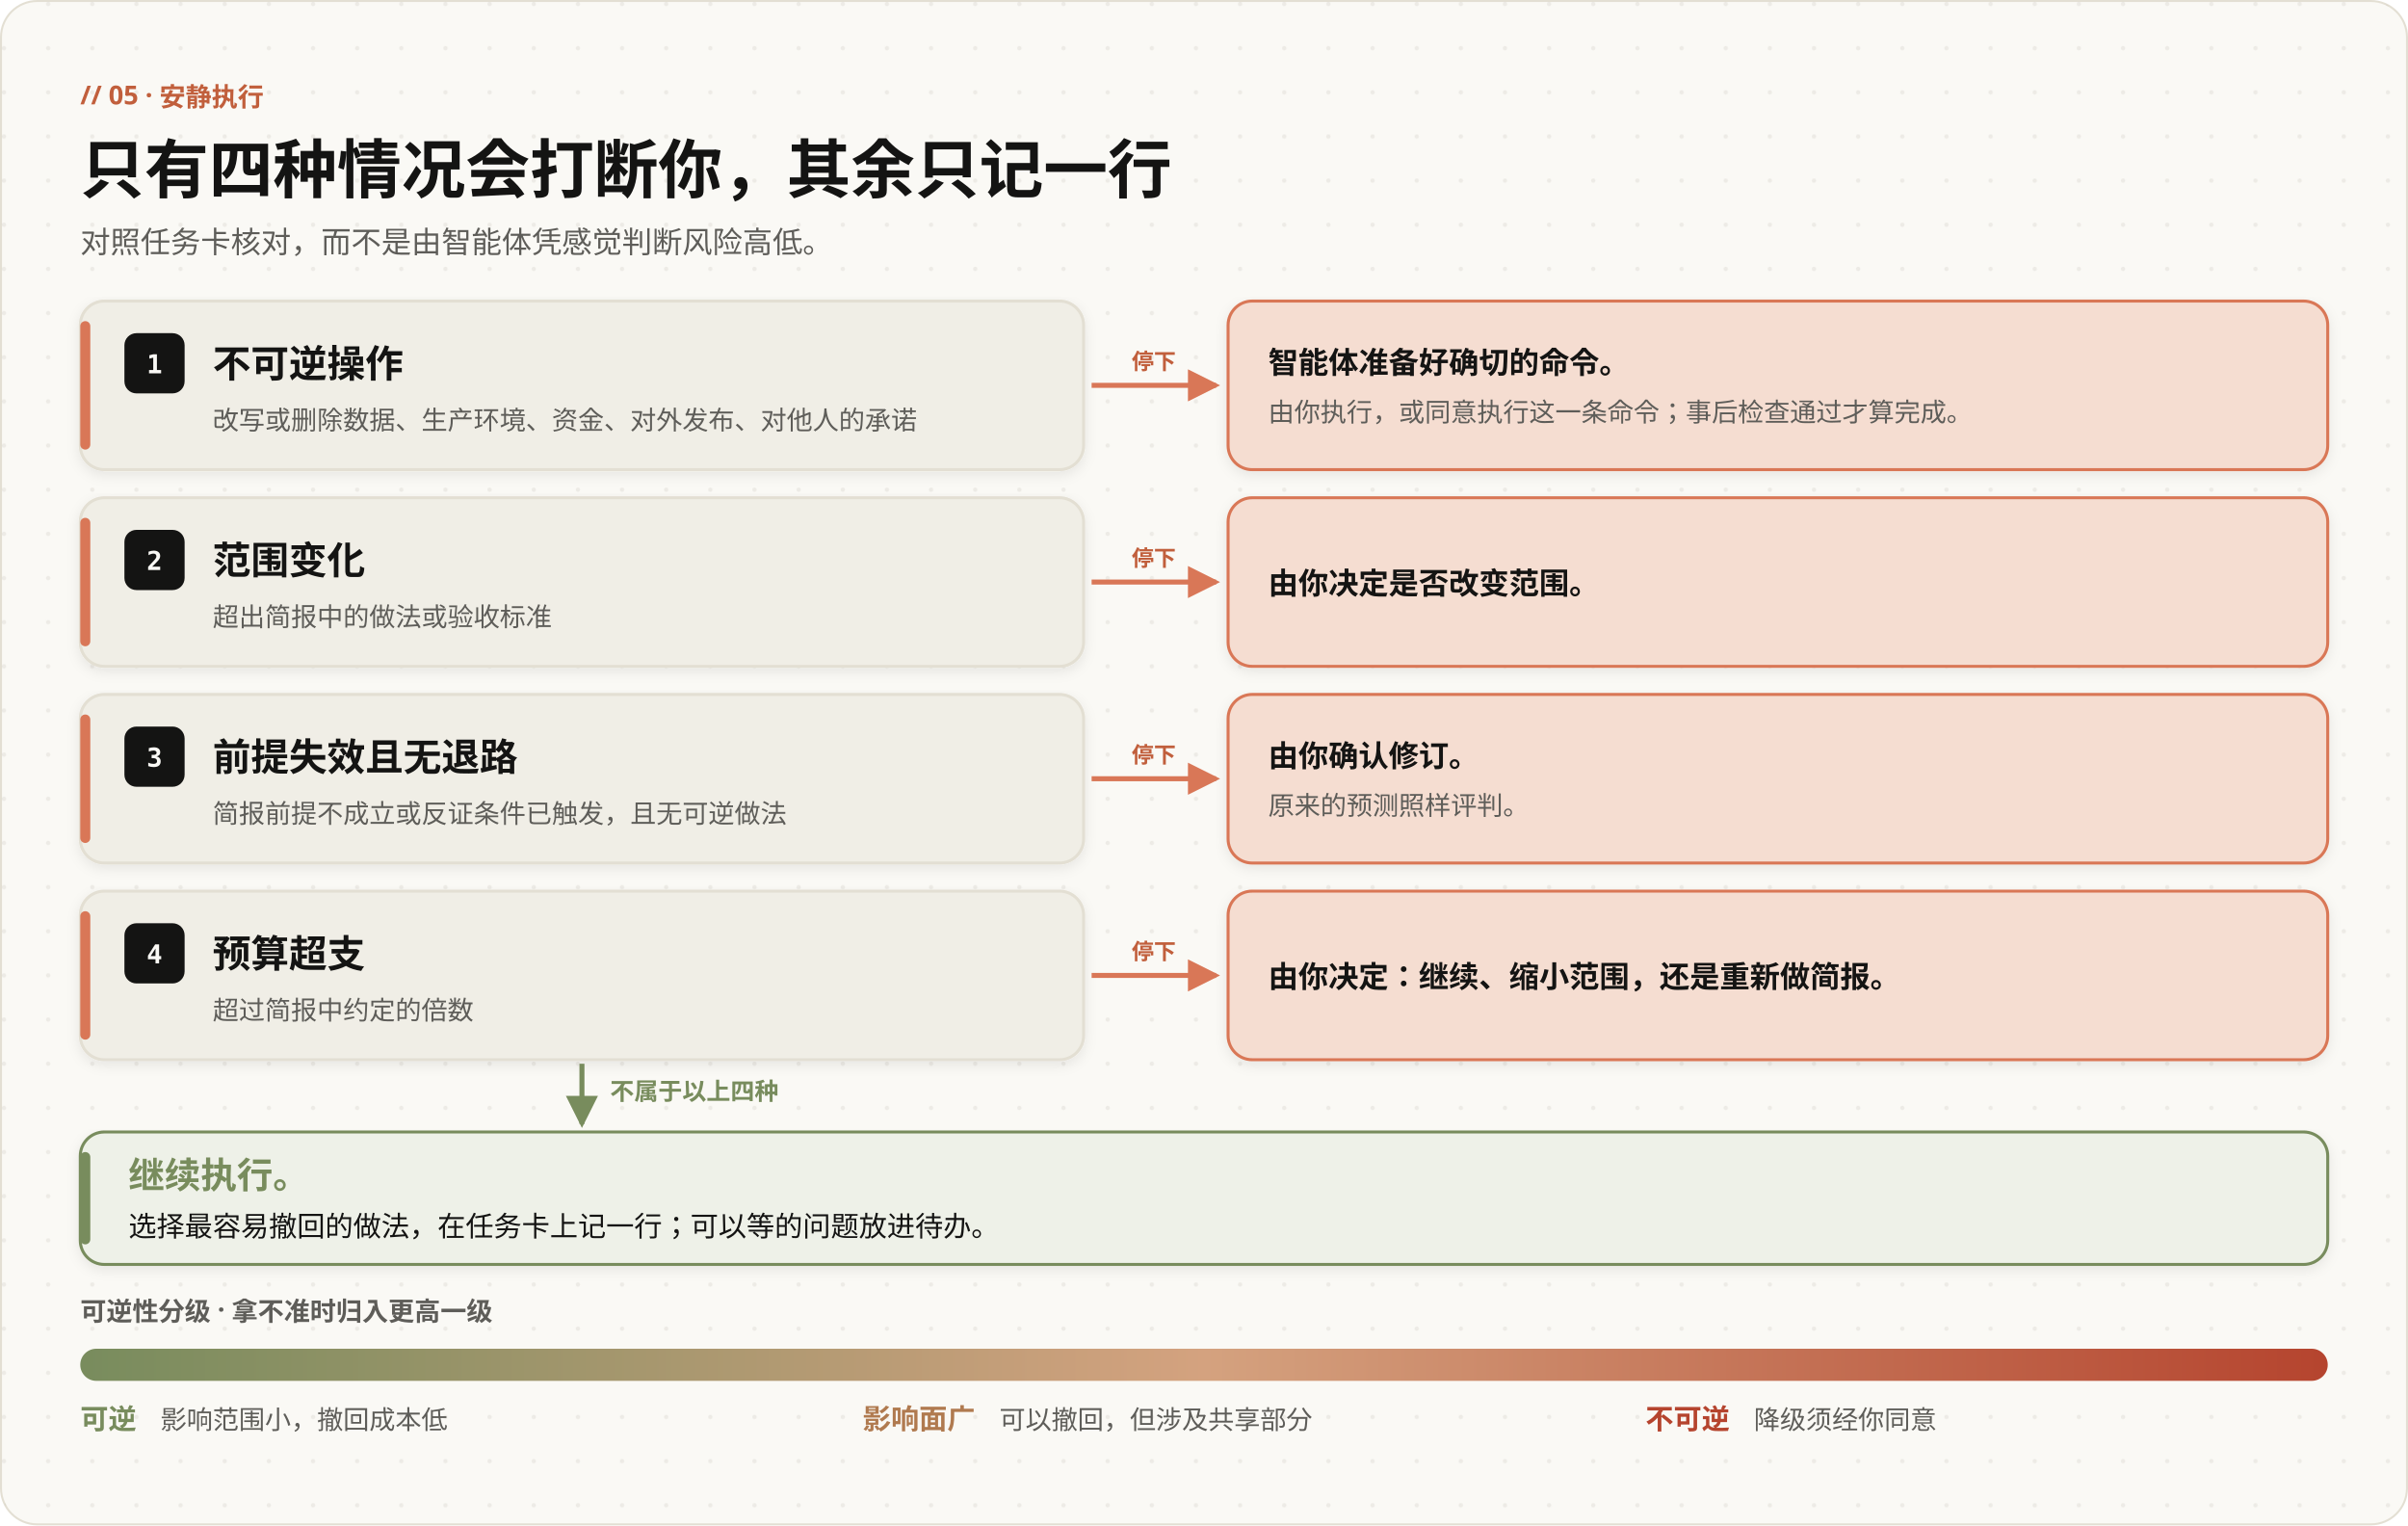
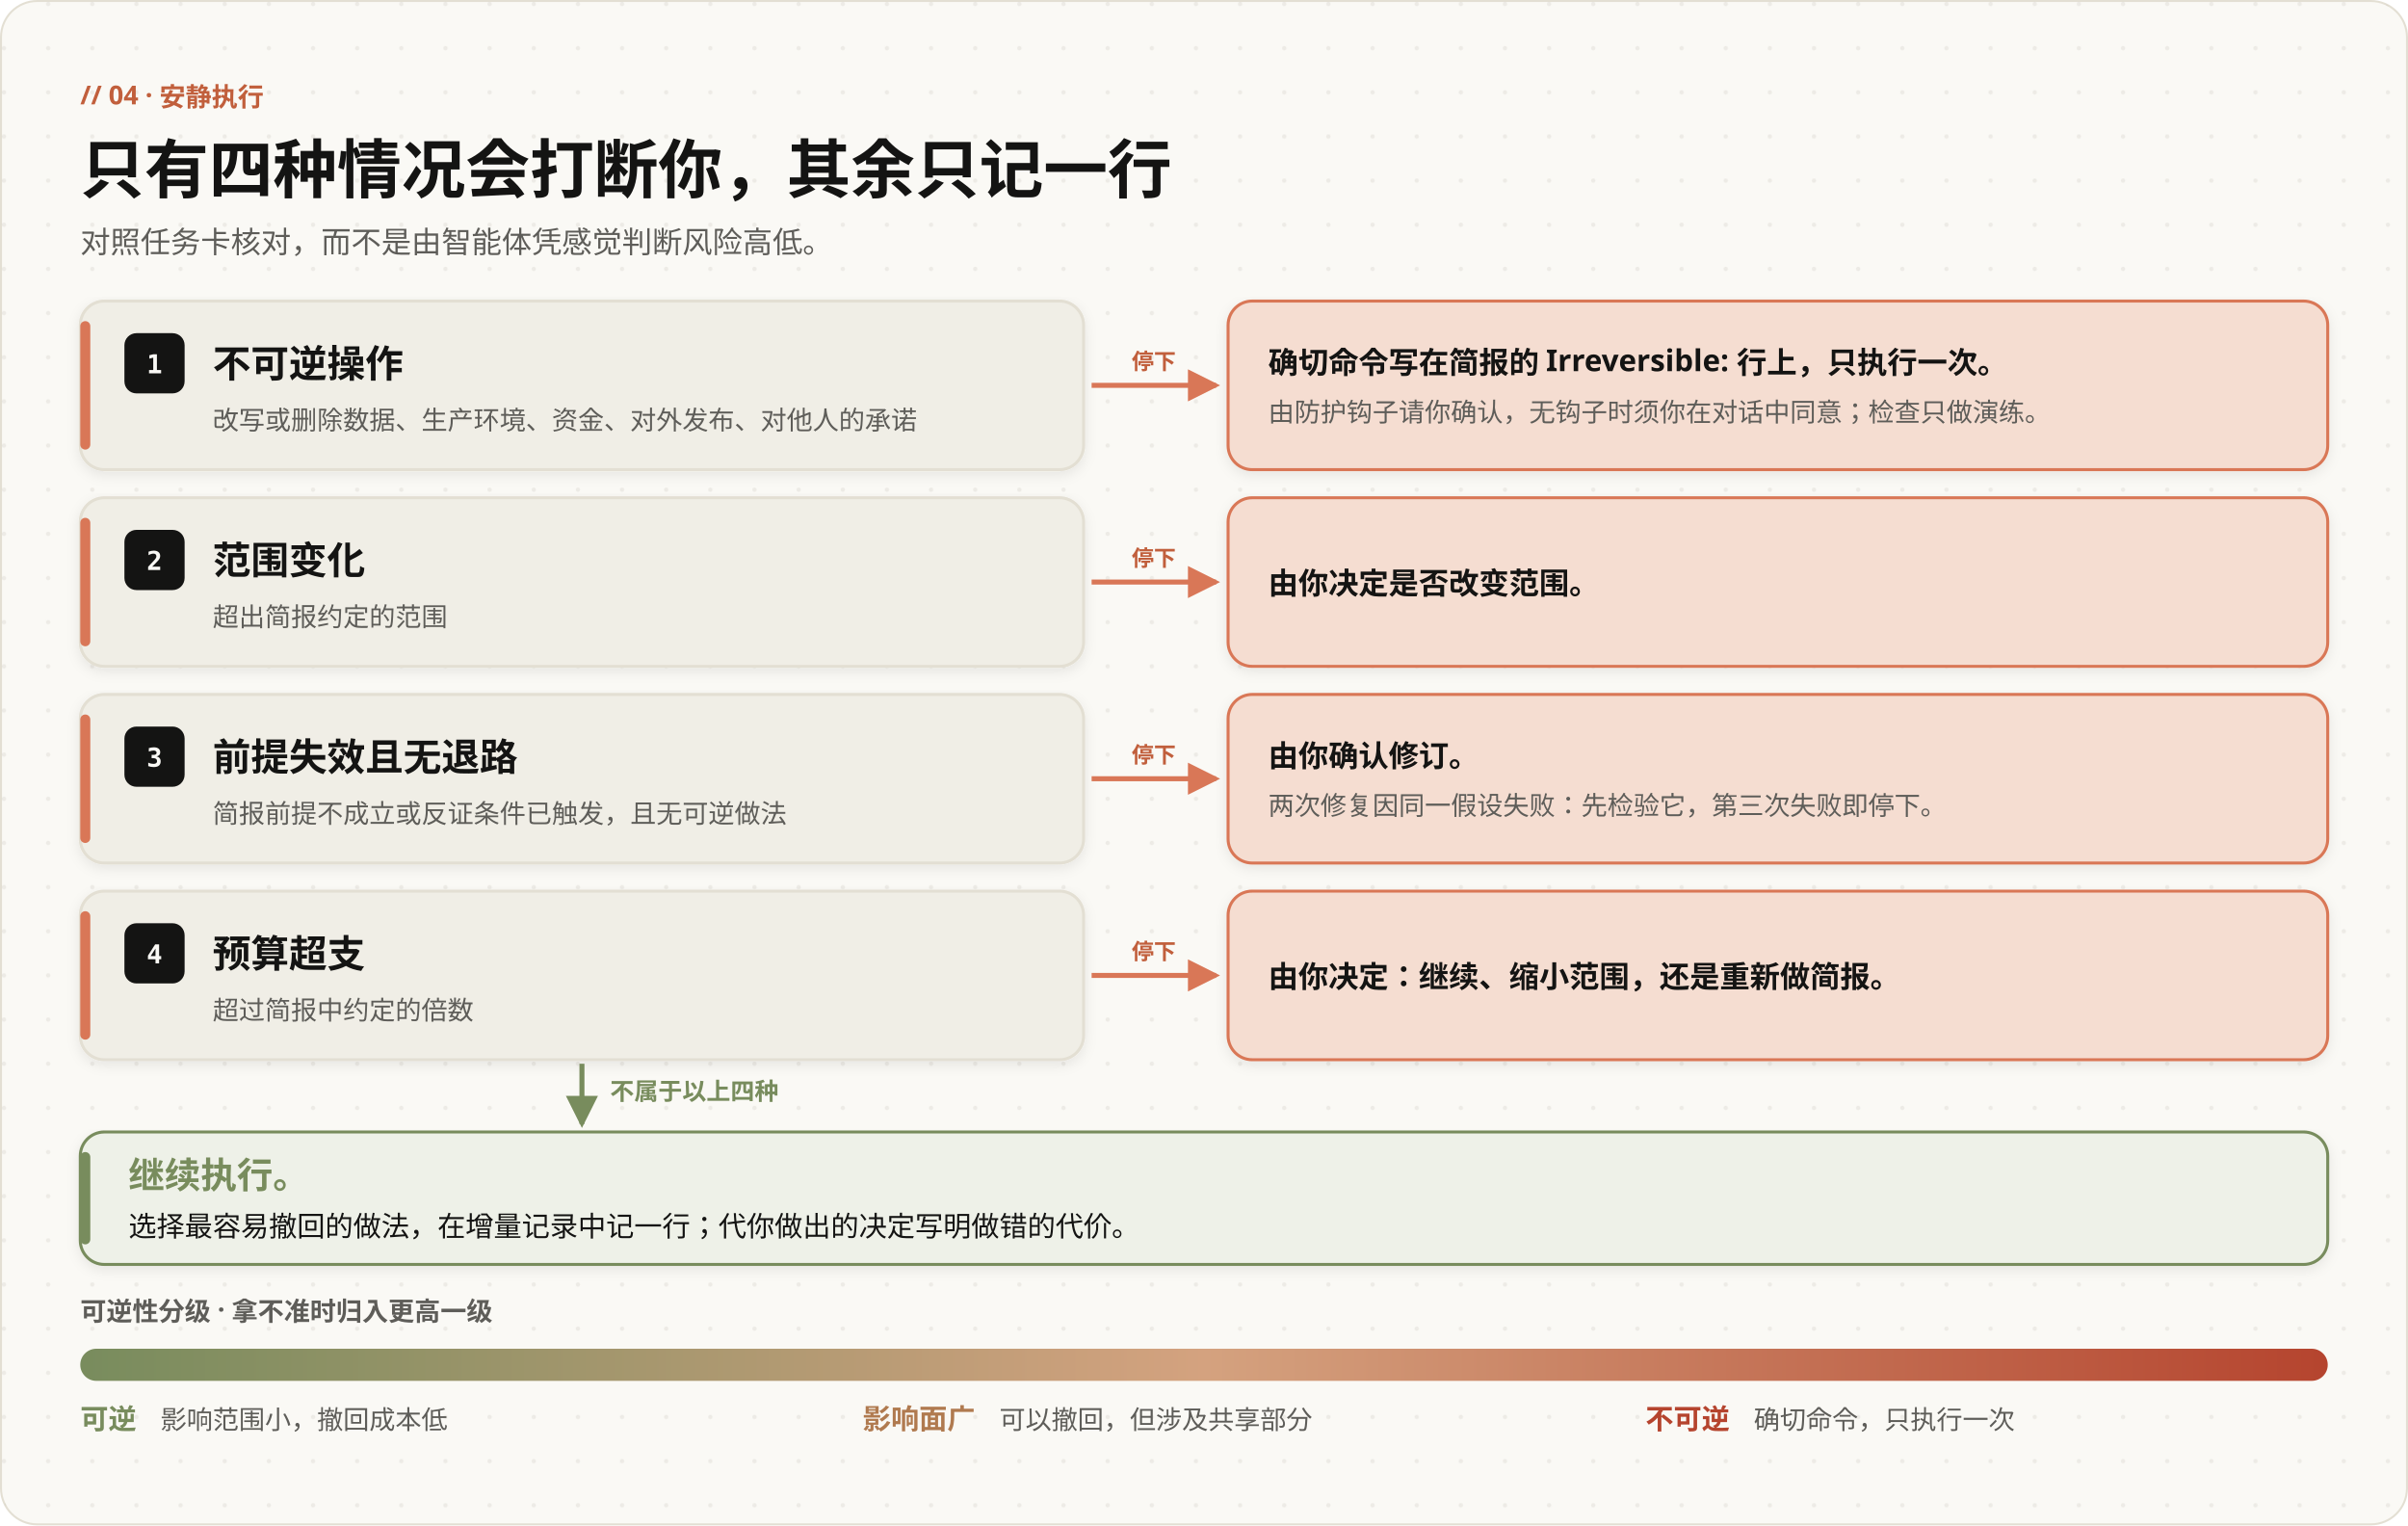
<svg xmlns="http://www.w3.org/2000/svg" width="1200" height="760" viewBox="0 0 1200 760" role="img" aria-labelledby="t d">
  <defs>
    <marker id="ah" viewBox="0 0 10 10" refX="8" refY="5" markerWidth="8" markerHeight="8" orient="auto-start-reverse">
      <path d="M1 1L9 5L1 9z" fill="#D97757" />
    </marker>
    <marker id="ahc" viewBox="0 0 10 10" refX="8" refY="5" markerWidth="7" markerHeight="7" orient="auto-start-reverse">
      <path d="M1 1L9 5L1 9z" fill="#B1ADA1" />
    </marker>
    <marker id="ahg" viewBox="0 0 10 10" refX="8" refY="5" markerWidth="8" markerHeight="8" orient="auto-start-reverse">
      <path d="M1 1L9 5L1 9z" fill="#788C5D" />
    </marker>
    <filter id="sh" x="-5%" y="-5%" width="110%" height="120%">
      <feDropShadow dx="0" dy="2" stdDeviation="3" flood-color="#141413" flood-opacity="0.08" />
    </filter>
    <pattern id="dots" width="22" height="22" patternUnits="userSpaceOnUse">
      <circle cx="2" cy="2" r="1.1" fill="#B1ADA1" opacity="0.35" />
    </pattern>
    <linearGradient id="spec" x1="0" x2="1">
      <stop offset="0" stop-color="#788C5D" />
      <stop offset="0.5" stop-color="#D4A27F" />
      <stop offset="1" stop-color="#B5442E" />
    </linearGradient>
  </defs>
  <rect x="0.5" y="0.5" width="1199" height="759" rx="18" fill="#FAF9F5" stroke="#E3DFD3" />
  <rect x="0.5" y="0.5" width="1199" height="759" rx="18" fill="url(#dots)" opacity="0.5" />
-   <text x="40" y="52" font-family="Noto Sans SC, 'PingFang SC', 'Microsoft YaHei', sans-serif" font-size="13" fill="#C15F3C" font-weight="700">// 05 · 安静执行</text>
+   <text x="40" y="52" font-family="Noto Sans SC, 'PingFang SC', 'Microsoft YaHei', sans-serif" font-size="13" fill="#C15F3C" font-weight="700">// 04 · 安静执行</text>
  <text x="40" y="96" font-family="Noto Sans SC, 'PingFang SC', 'Microsoft YaHei', sans-serif" font-size="32" fill="#141413" font-weight="700">只有四种情况会打断你，其余只记一行</text>
  <text x="40" y="126" font-family="Noto Sans SC, 'PingFang SC', 'Microsoft YaHei', sans-serif" font-size="15" fill="#5E5D59">对照任务卡核对，而不是由智能体凭感觉判断风险高低。</text>
  <rect x="40" y="150" width="500" height="84" rx="12" fill="#F0EEE6" stroke="#E3DFD3" stroke-width="1.5" filter="url(#sh)" />
  <rect x="40" y="160" width="5" height="64" rx="2.5" fill="#D97757" />
  <rect x="62" y="166" width="30" height="30" rx="6" fill="#141413" />
  <text x="77.0" y="186.0" font-family="ui-monospace, SFMono-Regular, Menlo, Consolas, monospace" font-size="13" fill="#FAF9F5" font-weight="700" text-anchor="middle">1</text>
  <text x="106" y="188" font-family="Noto Sans SC, 'PingFang SC', 'Microsoft YaHei', sans-serif" font-size="19" fill="#141413" font-weight="700">不可逆操作</text>
  <text x="106" y="214" font-family="Noto Sans SC, 'PingFang SC', 'Microsoft YaHei', sans-serif" font-size="13" fill="#5E5D59">改写或删除数据、生产环境、资金、对外发布、对他人的承诺</text>
  <path d="M544 192L606 192" stroke="#D97757" stroke-width="2.5" fill="none" marker-end="url(#ah)" />
  <text x="575" y="184" font-family="Noto Sans SC, 'PingFang SC', 'Microsoft YaHei', sans-serif" font-size="11" fill="#C15F3C" font-weight="700" text-anchor="middle">停下</text>
  <rect x="612" y="150" width="548" height="84" rx="12" fill="#F5DDD1" stroke="#D97757" stroke-width="1.5" filter="url(#sh)" />
-   <text x="632" y="186" font-family="Noto Sans SC, 'PingFang SC', 'Microsoft YaHei', sans-serif" font-size="15" fill="#141413" font-weight="700">智能体准备好确切的命令。</text>
-   <text x="632" y="210" font-family="Noto Sans SC, 'PingFang SC', 'Microsoft YaHei', sans-serif" font-size="13" fill="#5E5D59">由你执行，或同意执行这一条命令；事后检查通过才算完成。</text>
+   <text x="632" y="186" font-family="Noto Sans SC, 'PingFang SC', 'Microsoft YaHei', sans-serif" font-size="15" fill="#141413" font-weight="700">确切命令写在简报的 Irreversible: 行上，只执行一次。</text>
+   <text x="632" y="210" font-family="Noto Sans SC, 'PingFang SC', 'Microsoft YaHei', sans-serif" font-size="13" fill="#5E5D59">由防护钩子请你确认，无钩子时须你在对话中同意；检查只做演练。</text>
  <rect x="40" y="248" width="500" height="84" rx="12" fill="#F0EEE6" stroke="#E3DFD3" stroke-width="1.5" filter="url(#sh)" />
  <rect x="40" y="258" width="5" height="64" rx="2.5" fill="#D97757" />
  <rect x="62" y="264" width="30" height="30" rx="6" fill="#141413" />
  <text x="77.0" y="284.0" font-family="ui-monospace, SFMono-Regular, Menlo, Consolas, monospace" font-size="13" fill="#FAF9F5" font-weight="700" text-anchor="middle">2</text>
  <text x="106" y="286" font-family="Noto Sans SC, 'PingFang SC', 'Microsoft YaHei', sans-serif" font-size="19" fill="#141413" font-weight="700">范围变化</text>
-   <text x="106" y="312" font-family="Noto Sans SC, 'PingFang SC', 'Microsoft YaHei', sans-serif" font-size="13" fill="#5E5D59">超出简报中的做法或验收标准</text>
+   <text x="106" y="312" font-family="Noto Sans SC, 'PingFang SC', 'Microsoft YaHei', sans-serif" font-size="13" fill="#5E5D59">超出简报约定的范围</text>
  <path d="M544 290L606 290" stroke="#D97757" stroke-width="2.5" fill="none" marker-end="url(#ah)" />
  <text x="575" y="282" font-family="Noto Sans SC, 'PingFang SC', 'Microsoft YaHei', sans-serif" font-size="11" fill="#C15F3C" font-weight="700" text-anchor="middle">停下</text>
  <rect x="612" y="248" width="548" height="84" rx="12" fill="#F5DDD1" stroke="#D97757" stroke-width="1.5" filter="url(#sh)" />
  <text x="632" y="296" font-family="Noto Sans SC, 'PingFang SC', 'Microsoft YaHei', sans-serif" font-size="15" fill="#141413" font-weight="700">由你决定是否改变范围。</text>
  <rect x="40" y="346" width="500" height="84" rx="12" fill="#F0EEE6" stroke="#E3DFD3" stroke-width="1.5" filter="url(#sh)" />
  <rect x="40" y="356" width="5" height="64" rx="2.5" fill="#D97757" />
  <rect x="62" y="362" width="30" height="30" rx="6" fill="#141413" />
  <text x="77.0" y="382.0" font-family="ui-monospace, SFMono-Regular, Menlo, Consolas, monospace" font-size="13" fill="#FAF9F5" font-weight="700" text-anchor="middle">3</text>
  <text x="106" y="384" font-family="Noto Sans SC, 'PingFang SC', 'Microsoft YaHei', sans-serif" font-size="19" fill="#141413" font-weight="700">前提失效且无退路</text>
  <text x="106" y="410" font-family="Noto Sans SC, 'PingFang SC', 'Microsoft YaHei', sans-serif" font-size="13" fill="#5E5D59">简报前提不成立或反证条件已触发，且无可逆做法</text>
  <path d="M544 388L606 388" stroke="#D97757" stroke-width="2.5" fill="none" marker-end="url(#ah)" />
  <text x="575" y="380" font-family="Noto Sans SC, 'PingFang SC', 'Microsoft YaHei', sans-serif" font-size="11" fill="#C15F3C" font-weight="700" text-anchor="middle">停下</text>
  <rect x="612" y="346" width="548" height="84" rx="12" fill="#F5DDD1" stroke="#D97757" stroke-width="1.5" filter="url(#sh)" />
  <text x="632" y="382" font-family="Noto Sans SC, 'PingFang SC', 'Microsoft YaHei', sans-serif" font-size="15" fill="#141413" font-weight="700">由你确认修订。</text>
-   <text x="632" y="406" font-family="Noto Sans SC, 'PingFang SC', 'Microsoft YaHei', sans-serif" font-size="13" fill="#5E5D59">原来的预测照样评判。</text>
+   <text x="632" y="406" font-family="Noto Sans SC, 'PingFang SC', 'Microsoft YaHei', sans-serif" font-size="13" fill="#5E5D59">两次修复因同一假设失败：先检验它，第三次失败即停下。</text>
  <rect x="40" y="444" width="500" height="84" rx="12" fill="#F0EEE6" stroke="#E3DFD3" stroke-width="1.5" filter="url(#sh)" />
  <rect x="40" y="454" width="5" height="64" rx="2.5" fill="#D97757" />
  <rect x="62" y="460" width="30" height="30" rx="6" fill="#141413" />
  <text x="77.0" y="480.0" font-family="ui-monospace, SFMono-Regular, Menlo, Consolas, monospace" font-size="13" fill="#FAF9F5" font-weight="700" text-anchor="middle">4</text>
  <text x="106" y="482" font-family="Noto Sans SC, 'PingFang SC', 'Microsoft YaHei', sans-serif" font-size="19" fill="#141413" font-weight="700">预算超支</text>
  <text x="106" y="508" font-family="Noto Sans SC, 'PingFang SC', 'Microsoft YaHei', sans-serif" font-size="13" fill="#5E5D59">超过简报中约定的倍数</text>
  <path d="M544 486L606 486" stroke="#D97757" stroke-width="2.5" fill="none" marker-end="url(#ah)" />
  <text x="575" y="478" font-family="Noto Sans SC, 'PingFang SC', 'Microsoft YaHei', sans-serif" font-size="11" fill="#C15F3C" font-weight="700" text-anchor="middle">停下</text>
  <rect x="612" y="444" width="548" height="84" rx="12" fill="#F5DDD1" stroke="#D97757" stroke-width="1.5" filter="url(#sh)" />
  <text x="632" y="492" font-family="Noto Sans SC, 'PingFang SC', 'Microsoft YaHei', sans-serif" font-size="15" fill="#141413" font-weight="700">由你决定：继续、缩小范围，还是重新做简报。</text>
  <path d="M290 530L290 560" stroke="#788C5D" stroke-width="2.5" fill="none" marker-end="url(#ahg)" />
  <text x="304" y="548" font-family="Noto Sans SC, 'PingFang SC', 'Microsoft YaHei', sans-serif" font-size="12" fill="#788C5D" font-weight="700">不属于以上四种</text>
  <rect x="40" y="564" width="1120" height="66" rx="12" fill="#EEF1E8" stroke="#788C5D" stroke-width="1.5" filter="url(#sh)" />
  <rect x="40" y="574" width="5" height="46" rx="2.5" fill="#788C5D" />
  <text x="64" y="592" font-family="Noto Sans SC, 'PingFang SC', 'Microsoft YaHei', sans-serif" font-size="18" fill="#788C5D" font-weight="700">继续执行。</text>
-   <text x="64" y="616" font-family="Noto Sans SC, 'PingFang SC', 'Microsoft YaHei', sans-serif" font-size="14" fill="#141413">选择最容易撤回的做法，在任务卡上记一行；可以等的问题放进待办。</text>
+   <text x="64" y="616" font-family="Noto Sans SC, 'PingFang SC', 'Microsoft YaHei', sans-serif" font-size="14" fill="#141413">选择最容易撤回的做法，在增量记录中记一行；代你做出的决定写明做错的代价。</text>
  <text x="40" y="658" font-family="Noto Sans SC, 'PingFang SC', 'Microsoft YaHei', sans-serif" font-size="13" fill="#5E5D59" font-weight="700">可逆性分级 · 拿不准时归入更高一级</text>
  <rect x="40" y="672" width="1120" height="16" rx="8" fill="url(#spec)" />
  <text x="40" y="712" font-family="Noto Sans SC, 'PingFang SC', 'Microsoft YaHei', sans-serif" font-size="14" fill="#788C5D" font-weight="700">可逆</text>
  <text x="80.0" y="712" font-family="Noto Sans SC, 'PingFang SC', 'Microsoft YaHei', sans-serif" font-size="13" fill="#5E5D59">影响范围小，撤回成本低</text>
  <text x="430" y="712" font-family="Noto Sans SC, 'PingFang SC', 'Microsoft YaHei', sans-serif" font-size="14" fill="#B07A4F" font-weight="700">影响面广</text>
  <text x="498.0" y="712" font-family="Noto Sans SC, 'PingFang SC', 'Microsoft YaHei', sans-serif" font-size="13" fill="#5E5D59">可以撤回，但涉及共享部分</text>
  <text x="820" y="712" font-family="Noto Sans SC, 'PingFang SC', 'Microsoft YaHei', sans-serif" font-size="14" fill="#B5442E" font-weight="700">不可逆</text>
-   <text x="874.0" y="712" font-family="Noto Sans SC, 'PingFang SC', 'Microsoft YaHei', sans-serif" font-size="13" fill="#5E5D59">降级须经你同意</text>
+   <text x="874.0" y="712" font-family="Noto Sans SC, 'PingFang SC', 'Microsoft YaHei', sans-serif" font-size="13" fill="#5E5D59">确切命令，只执行一次</text>
</svg>
